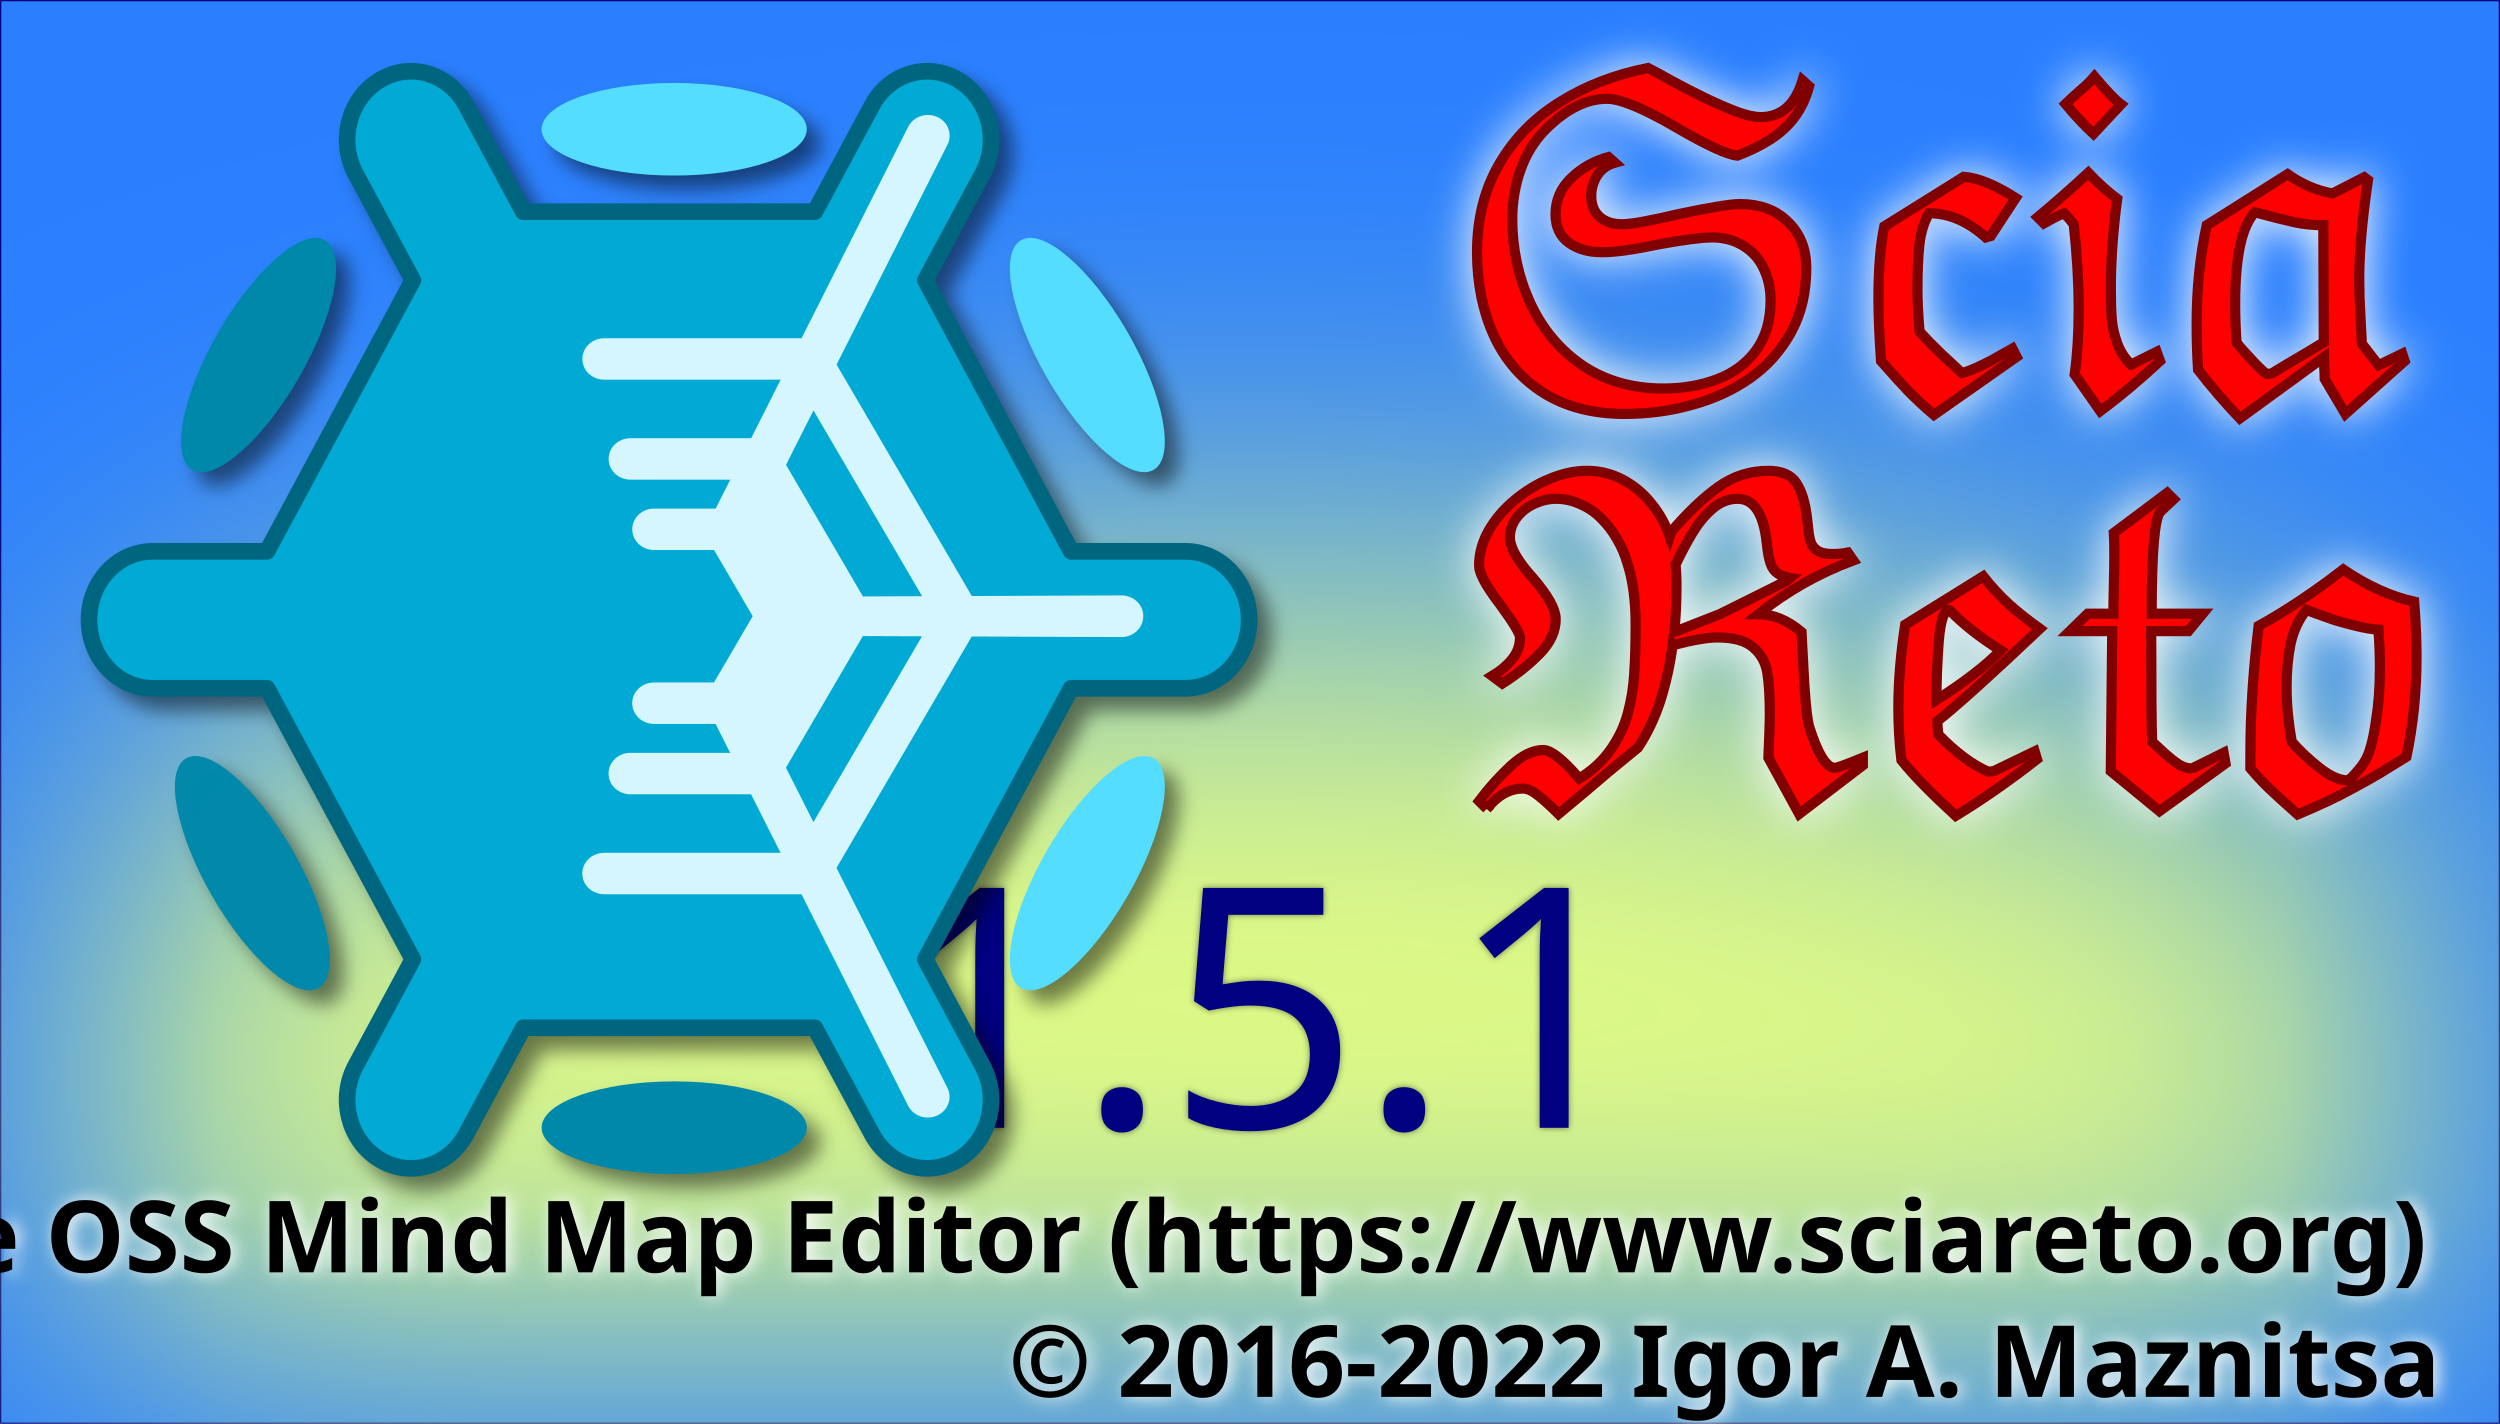
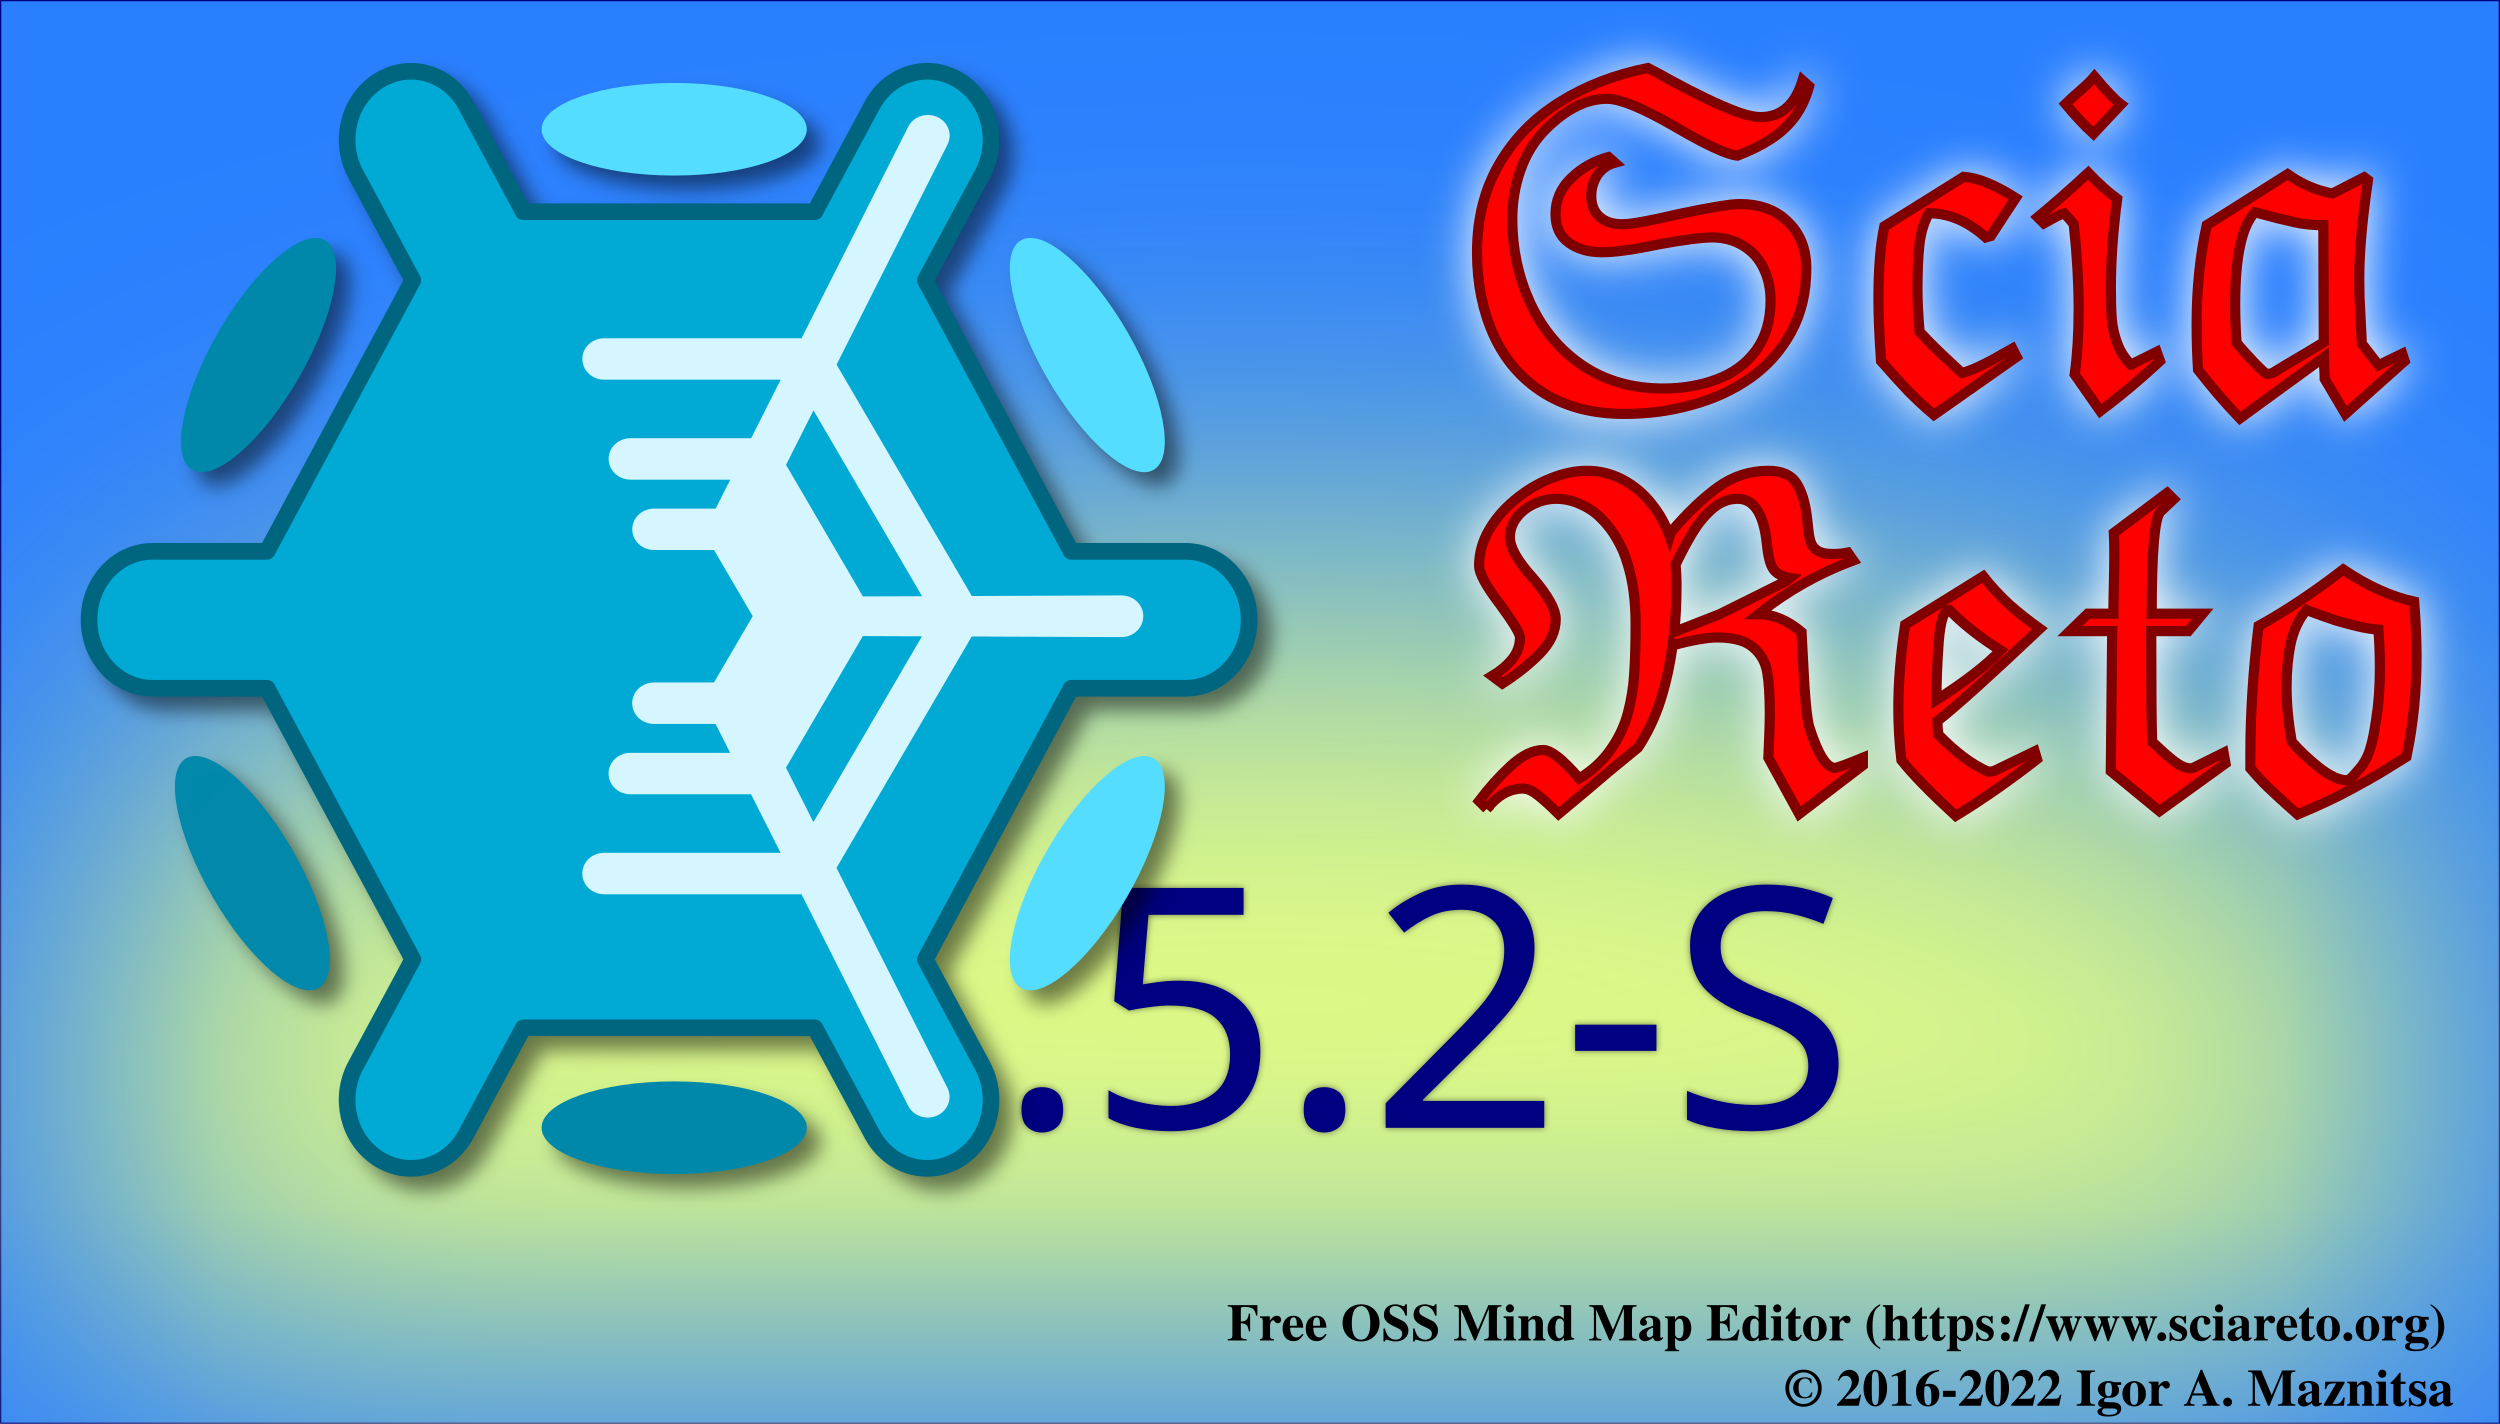
<svg xmlns="http://www.w3.org/2000/svg" version="1.1" id="svg4155" viewBox="0 0 1938.143 1103.857" height="311.533mm" width="546.987mm">
  <defs id="defs4157">
    <filter style="color-interpolation-filters:sRGB;" id="filter4274">
      <feFlood flood-opacity="0.498" flood-color="rgb(0,0,0)" result="flood" id="feFlood4276" />
      <feComposite in="flood" in2="SourceGraphic" operator="in" result="composite1" id="feComposite4278" />
      <feGaussianBlur in="composite1" stdDeviation="3" result="blur" id="feGaussianBlur4280" />
      <feOffset dx="6" dy="6" result="offset" id="feOffset4282" />
      <feComposite in="SourceGraphic" in2="offset" operator="over" result="fbSourceGraphic" id="feComposite4284" />
      <feColorMatrix result="fbSourceGraphicAlpha" in="fbSourceGraphic" values="0 0 0 -1 0 0 0 0 -1 0 0 0 0 -1 0 0 0 0 1 0" id="feColorMatrix4286" />
      <feFlood id="feFlood4288" flood-opacity="0.498" flood-color="rgb(0,0,0)" result="flood" in="fbSourceGraphic" />
      <feComposite id="feComposite4290" in2="fbSourceGraphic" in="flood" operator="in" result="composite1" />
      <feGaussianBlur id="feGaussianBlur4292" in="composite1" stdDeviation="19.4" result="blur" />
      <feOffset id="feOffset4294" dx="42.2" dy="42.2" result="offset" />
      <feComposite id="feComposite4296" in2="offset" in="fbSourceGraphic" operator="over" result="composite2" />
    </filter>
    <filter height="1.4" y="-0.2" width="1.4" x="-0.2" style="color-interpolation-filters:sRGB;" id="filter5015">
      <feGaussianBlur result="result1" in="SourceGraphic" stdDeviation="2" id="feGaussianBlur5017" />
      <feTurbulence result="result0" numOctaves="5" baseFrequency="0.05" type="fractalNoise" id="feTurbulence5019" />
      <feDisplacementMap result="result2" scale="10" yChannelSelector="G" xChannelSelector="R" in="result1" in2="result0" id="feDisplacementMap5021" />
      <feColorMatrix values="1 0 0 0 0 0 1 0 0 0 0 0 1 0 0 0 0 0 10 0 " result="result3" id="feColorMatrix5023" />
      <feBlend mode="multiply" in="result2" result="result5" in2="result3" id="feBlend5025" />
      <feGaussianBlur result="result4" in="result3" stdDeviation="5" id="feGaussianBlur5027" />
      <feComposite k1="0.5" k3="1.5" k2="0.15" in="result4" in2="result5" operator="arithmetic" result="result6" id="feComposite5029" />
      <feComposite operator="in" in="result6" in2="result4" id="feComposite5031" />
    </filter>
    <filter style="color-interpolation-filters:sRGB;" id="filter5576">
      <feTurbulence result="result1" baseFrequency="0.064" numOctaves="4" type="fractalNoise" id="feTurbulence5578" />
      <feGaussianBlur in="SourceAlpha" stdDeviation="4.9" result="result91" id="feGaussianBlur5580" />
      <feComposite operator="out" in="SourceAlpha" in2="result91" id="feComposite5582" />
      <feComposite in2="result1" id="feComposite5584" />
      <feColorMatrix result="result1" values="1 0 0 0 0 0 1 0 0 0 0 0 1 0 0 0 0 0 20 -9" id="feColorMatrix5586" />
      <feComposite result="result1" operator="in" in="SourceGraphic" in2="result1" id="feComposite5588" />
      <feTurbulence baseFrequency="0.032" numOctaves="1" result="result92" id="feTurbulence5590" />
      <feDisplacementMap scale="4.1" yChannelSelector="G" xChannelSelector="R" in="result1" in2="result92" id="feDisplacementMap5592" result="fbSourceGraphic" />
      <feColorMatrix result="fbSourceGraphicAlpha" in="fbSourceGraphic" values="0 0 0 -1 0 0 0 0 -1 0 0 0 0 -1 0 0 0 0 1 0" id="feColorMatrix4409" />
      <feMorphology id="feMorphology4411" radius="2" in="fbSourceGraphic" result="result0" />
      <feTurbulence id="feTurbulence4413" numOctaves="1" baseFrequency="0.078" result="result91" />
      <feDisplacementMap id="feDisplacementMap4415" in2="result91" in="result0" scale="6.3" xChannelSelector="R" yChannelSelector="G" result="fbSourceGraphic" />
      <feColorMatrix result="fbSourceGraphicAlpha" in="fbSourceGraphic" values="0 0 0 -1 0 0 0 0 -1 0 0 0 0 -1 0 0 0 0 1 0" id="feColorMatrix4417" />
      <feGaussianBlur id="feGaussianBlur4419" result="result0" in="fbSourceGraphic" stdDeviation="1" />
      <feTurbulence id="feTurbulence4421" type="turbulence" baseFrequency="0.057" seed="4" numOctaves="4" result="result1" />
      <feDisplacementMap id="feDisplacementMap4423" in2="result1" xChannelSelector="R" result="result91" />
      <feComposite id="feComposite4425" in2="result91" result="result2" operator="out" in="result0" />
      <feComposite id="feComposite4427" in2="result2" k1="0.1" k3="1.2" in="fbSourceGraphicAlpha" operator="arithmetic" result="result5" />
      <feBlend id="feBlend4429" in2="result5" result="fbSourceGraphic" mode="multiply" />
      <feGaussianBlur id="feGaussianBlur4431" stdDeviation="3" in="fbSourceGraphic" result="result0" />
      <feSpecularLighting id="feSpecularLighting4433" in="result0" result="result1" lighting-color="rgb(254,230,93)" surfaceScale="3" specularConstant="0.4" specularExponent="15">
        <fePointLight id="fePointLight4435" x="-5000" y="-10000" z="20000" />
      </feSpecularLighting>
      <feComposite id="feComposite4437" in2="fbSourceGraphic" in="result1" result="result2" operator="in" />
      <feComposite id="feComposite4439" in2="result2" k1="-1" in="fbSourceGraphic" result="result4" operator="arithmetic" k2="2.5" k3="3.5" />
      <feBlend id="feBlend4441" in2="result4" mode="multiply" />
    </filter>
    <filter height="1.4" y="-0.2" width="1.4" x="-0.2" style="color-interpolation-filters:sRGB;" id="filter3575">
      <feGaussianBlur result="result1" in="SourceGraphic" stdDeviation="2" id="feGaussianBlur3577" />
      <feTurbulence result="result0" numOctaves="5" baseFrequency="0.05" type="fractalNoise" id="feTurbulence3579" />
      <feDisplacementMap result="result2" scale="10" yChannelSelector="G" xChannelSelector="R" in="result1" in2="result0" id="feDisplacementMap3581" />
      <feColorMatrix values="1 0 0 0 0 0 1 0 0 0 0 0 1 0 0 0 0 0 10 0 " result="result3" id="feColorMatrix3583" />
      <feBlend mode="multiply" in="result2" result="result5" in2="result3" id="feBlend3585" />
      <feGaussianBlur result="result4" in="result3" stdDeviation="5" id="feGaussianBlur3587" />
      <feComposite k1="0.5" k3="1.5" k2="0.15" in="result4" in2="result5" operator="arithmetic" result="result6" id="feComposite3589" />
      <feComposite operator="in" in="result6" in2="result4" id="feComposite3591" />
    </filter>
    <filter style="color-interpolation-filters:sRGB;" id="filter1775" x="-0.032" y="-0.041" width="1.072" height="1.092">
      <feFlood flood-opacity="0.498" flood-color="rgb(0,0,0)" result="flood" id="feFlood1765" />
      <feComposite in="flood" in2="SourceGraphic" operator="in" result="composite1" id="feComposite1767" />
      <feGaussianBlur in="composite1" stdDeviation="4" result="blur" id="feGaussianBlur1769" />
      <feOffset dx="6" dy="6" result="offset" id="feOffset1771" />
      <feComposite in="SourceGraphic" in2="offset" operator="over" result="fbSourceGraphic" id="feComposite1773" />
      <feColorMatrix result="fbSourceGraphicAlpha" in="fbSourceGraphic" values="0 0 0 -1 0 0 0 0 -1 0 0 0 0 -1 0 0 0 0 1 0" id="feColorMatrix1205" />
      <feGaussianBlur id="feGaussianBlur1207" stdDeviation="5" result="result6" in="fbSourceGraphic" />
      <feComposite in2="result6" id="feComposite1209" result="result8" in="fbSourceGraphic" operator="atop" />
      <feComposite in2="fbSourceGraphicAlpha" id="feComposite1211" result="result9" operator="over" in="result8" />
      <feColorMatrix id="feColorMatrix1213" values="1 0 0 0 0 0 1 0 0 0 0 0 1 0 0 0 0 0 1 0 " result="result10" />
      <feBlend in2="result6" id="feBlend1215" in="result10" mode="normal" />
    </filter>
    <filter style="color-interpolation-filters:sRGB;" id="filter1787" x="-0.027" y="-0.028" width="1.066" height="1.069">
      <feFlood flood-opacity="0.498" flood-color="rgb(0,0,0)" result="flood" id="feFlood1777" />
      <feComposite in="flood" in2="SourceGraphic" operator="in" result="composite1" id="feComposite1779" />
      <feGaussianBlur in="composite1" stdDeviation="4" result="blur" id="feGaussianBlur1781" />
      <feOffset dx="6" dy="6" result="offset" id="feOffset1783" />
      <feComposite in="SourceGraphic" in2="offset" operator="over" result="composite2" id="feComposite1785" />
    </filter>
    <filter style="color-interpolation-filters:sRGB;" id="filter1599" x="-0.018" y="-0.032" width="1.036" height="1.063">
      <feGaussianBlur in="SourceGraphic" stdDeviation="13.345" result="result3" id="feGaussianBlur1575" />
      <feGaussianBlur result="result4" in="SourceGraphic" stdDeviation="1" id="feGaussianBlur1577" />
      <feBlend mode="darken" in2="result3" id="feBlend1579" />
      <feComponentTransfer result="result1" id="feComponentTransfer1587">
        <feFuncR type="discrete" tableValues="0 0.2 0.4 0.6 0.8 1 1" id="feFuncR1581" />
        <feFuncG type="discrete" tableValues="0 0.2 0.4 0.6 0.8 1 1" id="feFuncG1583" />
        <feFuncB type="discrete" tableValues="0 0.2 0.4 0.6 0.8 1 1" id="feFuncB1585" />
      </feComponentTransfer>
      <feTurbulence result="result0" seed="0" baseFrequency="1" numOctaves="7" type="fractalNoise" id="feTurbulence1589" />
      <feConvolveMatrix result="result5" order="3 3" kernelMatrix="-2 0 -2 0 -10 0 -2 0 -2 " id="feConvolveMatrix1591" />
      <feColorMatrix in="result5" type="saturate" values="0" result="result4" id="feColorMatrix1593" />
      <feComposite result="result2" k3="0.5" k2="0.5" k1="1.5" operator="arithmetic" in="result1" in2="result4" id="feComposite1595" />
      <feComposite in2="SourceGraphic" operator="in" id="feComposite1597" />
    </filter>
    <filter style="color-interpolation-filters:sRGB;" id="filter1171" x="-0.003" y="-0.006" width="1.006" height="1.012">
      <feGaussianBlur in="SourceGraphic" stdDeviation="1.802" result="result3" id="feGaussianBlur1147" />
      <feGaussianBlur result="result4" in="SourceGraphic" stdDeviation="1" id="feGaussianBlur1149" />
      <feBlend mode="darken" in2="result3" id="feBlend1151" />
      <feComponentTransfer result="result1" id="feComponentTransfer1159">
        <feFuncR type="discrete" tableValues="0 0.2 0.4 0.6 0.8 1 1" id="feFuncR1153" />
        <feFuncG type="discrete" tableValues="0 0.2 0.4 0.6 0.8 1 1" id="feFuncG1155" />
        <feFuncB type="discrete" tableValues="0 0.2 0.4 0.6 0.8 1 1" id="feFuncB1157" />
      </feComponentTransfer>
      <feTurbulence result="result0" seed="0" baseFrequency="1" numOctaves="7" type="fractalNoise" id="feTurbulence1161" />
      <feConvolveMatrix result="result5" order="3 3" kernelMatrix="-2 0 -2 0 -10 0 -2 0 -2 " id="feConvolveMatrix1163" />
      <feColorMatrix in="result5" type="saturate" values="0" result="result4" id="feColorMatrix1165" />
      <feComposite result="result2" k3="0.5" k2="0.5" k1="1.5" operator="arithmetic" in="result1" in2="result4" id="feComposite1167" />
      <feComposite in2="SourceGraphic" operator="in" id="feComposite1169" />
    </filter>
    <filter style="color-interpolation-filters:sRGB;" id="filter1445" x="-0.028" y="-0.035" width="1.084" height="1.076">
      <feOffset dy="3" dx="23.303" id="feOffset1435" />
      <feGaussianBlur stdDeviation="7.511" result="blur" id="feGaussianBlur1437" />
      <feFlood flood-color="rgb(255,255,255)" flood-opacity="1" result="flood" id="feFlood1439" />
      <feComposite in="flood" in2="SourceGraphic" operator="in" result="composite" id="feComposite1441" />
      <feBlend in="blur" in2="composite" mode="normal" id="feBlend1443" />
    </filter>
    <filter y="-0.057" height="1.115" style="color-interpolation-filters:sRGB;" id="filter1573" x="-0.045" width="1.09">
      <feGaussianBlur stdDeviation="13.396" result="result6" id="feGaussianBlur1563" />
      <feComposite result="result8" in="SourceGraphic" operator="atop" in2="result6" id="feComposite1565" />
      <feComposite result="result9" operator="over" in2="SourceAlpha" in="result8" id="feComposite1567" />
      <feColorMatrix values="1 0 0 0 0 0 1 0 0 0 0 0 1 0 0 0 0 0 1 0 " result="result10" id="feColorMatrix1569" />
      <feBlend in="result10" mode="normal" in2="result6" id="feBlend1571" />
    </filter>
    <filter style="color-interpolation-filters:sRGB;" id="filter1755" x="-0.007" y="-0.071" width="1.017" height="1.173">
      <feColorMatrix values="0 0 0 0 0 0 0 0 0 0 0 0 0 0 0 0.21 0.72 0.07 0 0 " result="result1" id="feColorMatrix1727" />
      <feColorMatrix values="1 0 0 0 0 0 1 0 0 0 0 0 1 0 0 0 0 0 2 0 " result="result9" id="feColorMatrix1729" />
      <feComposite in2="result9" in="SourceGraphic" operator="in" result="result4" id="feComposite1731" />
      <feFlood result="result2" flood-color="rgb(238,238,236)" id="feFlood1733" flood-opacity="1" />
      <feComposite in2="result9" operator="in" result="result10" id="feComposite1735" />
      <feComposite in2="result4" operator="atop" id="feComposite1737" />
      <feGaussianBlur stdDeviation="3" result="result8" id="feGaussianBlur1739" />
      <feOffset dx="3" dy="3" result="result3" in="result8" id="feOffset1741" />
      <feFlood flood-opacity="1" flood-color="rgb(219,173,62)" result="result5" id="feFlood1743" />
      <feMerge result="result6" id="feMerge1751">
        <feMergeNode in="result5" id="feMergeNode1745" />
        <feMergeNode in="result3" id="feMergeNode1747" />
        <feMergeNode in="result4" id="feMergeNode1749" />
      </feMerge>
      <feComposite in2="SourceGraphic" operator="in" result="result7" id="feComposite1753" />
    </filter>
    <filter style="color-interpolation-filters:sRGB;" id="filter1883" x="-0.007" y="-0.071" width="1.017" height="1.173">
      <feOffset dy="3" dx="3" id="feOffset1873" />
      <feGaussianBlur stdDeviation="3" result="blur" id="feGaussianBlur1875" />
      <feFlood flood-color="rgb(255,255,255)" flood-opacity="1" result="flood" id="feFlood1877" />
      <feComposite in="flood" in2="SourceGraphic" operator="in" result="composite" id="feComposite1879" />
      <feBlend in="blur" in2="composite" mode="normal" id="feBlend1881" />
    </filter>
    <filter style="color-interpolation-filters:sRGB;" id="filter2927" x="-0.062" y="-0.078" width="1.124" height="1.158">
      <feFlood flood-opacity="1" flood-color="rgb(255,255,255)" result="flood" id="feFlood2917" />
      <feComposite in="flood" in2="SourceGraphic" operator="in" result="composite1" id="feComposite2919" />
      <feGaussianBlur in="composite1" stdDeviation="19.148" result="blur" id="feGaussianBlur2921" />
      <feOffset dx="4.52416e-15" dy="4.57967e-15" result="offset" id="feOffset2923" />
      <feComposite in="SourceGraphic" in2="offset" operator="over" result="composite2" id="feComposite2925" />
    </filter>
    <filter style="color-interpolation-filters:sRGB;" id="filter2957" x="-0.009" y="-0.089" width="1.019" height="1.179">
      <feFlood flood-opacity="1" flood-color="rgb(255,255,255)" result="flood" id="feFlood2947" />
      <feComposite in="flood" in2="SourceGraphic" operator="in" result="composite1" id="feComposite2949" />
      <feGaussianBlur in="composite1" stdDeviation="6.452" result="blur" id="feGaussianBlur2951" />
      <feOffset dx="3.105" dy="4.57967e-15" result="offset" id="feOffset2953" />
      <feComposite in="SourceGraphic" in2="offset" operator="over" result="composite2" id="feComposite2955" />
    </filter>
    <filter style="color-interpolation-filters:sRGB;" id="filter3185" x="-0.014" y="-0.038" width="1.029" height="1.076">
      <feFlood flood-opacity="0.498" flood-color="rgb(0,0,0)" result="flood" id="feFlood3175" />
      <feComposite in="flood" in2="SourceGraphic" operator="in" result="composite1" id="feComposite3177" />
      <feGaussianBlur in="composite1" stdDeviation="2.663" result="blur" id="feGaussianBlur3179" />
      <feOffset dx="4.52416e-15" dy="4.57967e-15" result="offset" id="feOffset3181" />
      <feComposite in="SourceGraphic" in2="offset" operator="over" result="composite2" id="feComposite3183" />
    </filter>
    <filter style="color-interpolation-filters:sRGB;" id="filter1590" x="-0.001" y="-0.002" width="1.002" height="1.003">
      <feTurbulence type="turbulence" result="result1" numOctaves="7" seed="300" baseFrequency="0.2" id="feTurbulence1572" />
      <feDisplacementMap xChannelSelector="R" in2="result1" result="result7" id="feDisplacementMap1574" />
      <feBlend in="result7" in2="SourceGraphic" mode="screen" result="fbSourceGraphic" id="feBlend1576" />
      <feColorMatrix result="fbSourceGraphicAlpha" values="1 0 0 -1 0 1 0 1 -1 0 1 0 0 -1 0 -0.8 -1 0 4 -2.5 " id="feColorMatrix1578" />
      <feGaussianBlur result="result0" in="fbSourceGraphicAlpha" stdDeviation="0.5" id="feGaussianBlur1580" />
      <feSpecularLighting result="result6" surfaceScale="5" specularConstant="1" specularExponent="5" id="feSpecularLighting1584">
        <feDistantLight azimuth="225" elevation="35" id="feDistantLight1582" />
      </feSpecularLighting>
      <feComposite in2="SourceGraphic" k3="1" k2="0.5" operator="arithmetic" result="result4" id="feComposite1586" />
      <feComposite operator="in" result="result2" in="result4" in2="SourceGraphic" id="feComposite1588" />
    </filter>
    <filter y="-0" height="1.001" x="-0" width="1.001" style="color-interpolation-filters:sRGB;" id="filter6616">
      <feTurbulence type="fractalNoise" baseFrequency="0.04" numOctaves="5" seed="0" result="result4" id="feTurbulence6602" />
      <feDisplacementMap in="SourceGraphic" in2="result4" yChannelSelector="G" xChannelSelector="R" scale="10" result="result3" id="feDisplacementMap6604" />
      <feDiffuseLighting lighting-color="rgb(233,230,215)" diffuseConstant="1" surfaceScale="2" result="result1" in="result4" id="feDiffuseLighting6608">
        <feDistantLight azimuth="235" elevation="40" id="feDistantLight6606" />
      </feDiffuseLighting>
      <feComposite operator="in" in="result3" in2="result1" result="result2" id="feComposite6610" />
      <feComposite in2="result1" result="result5" operator="arithmetic" k1="1.7" id="feComposite6612" />
      <feBlend in="result5" in2="result3" mode="normal" id="feBlend6614" />
      <feGaussianBlur stdDeviation="0.001" id="feGaussianBlur8616" />
    </filter>
    <filter style="color-interpolation-filters:sRGB" id="filter5349" x="-0.18" y="-0.381" width="1.36" height="1.761">
      <feGaussianBlur stdDeviation="178.277" id="feGaussianBlur5351" />
    </filter>
  </defs>
  <g id="layer1" transform="translate(843.357, 102.424)">
    <rect style="fill:#2a7fff;fill-opacity:1;stroke:#000080;stroke-width:1;stroke-linecap:round;stroke-linejoin:round;stroke-miterlimit:4;stroke-dasharray:none;stroke-opacity:1" id="rect4059" width="1937.143" height="1102.857" x="-842.857" y="-101.924" />
    <path id="path160" style="fill:#e5ff80;stroke-width:3.894;opacity:1;fill-opacity:1;filter:url(#filter5349)" d="M 1313.894,906.59 A 1188.18,562.058 0 0 1 125.714,1468.647 1188.18,562.058 0 0 1 -1062.465,906.59 1188.18,562.058 0 0 1 125.714,344.532 1188.18,562.058 0 0 1 1313.894,906.59 Z" />
-     <text xml:space="preserve" style="font-style:normal;font-weight:normal;font-size:20.601px;line-height:0%;font-family:sans-serif;letter-spacing:0px;word-spacing:0px;fill:#000000;fill-opacity:1;stroke:none;stroke-width:1.717px;stroke-linecap:butt;stroke-linejoin:miter;stroke-opacity:1;filter:url(#filter2957)" x="1075.476" y="883.936" id="text4205">
-       <tspan id="tspan4207" x="1075.476" y="883.936" style="font-style:normal;font-variant:normal;font-weight:bold;font-stretch:normal;font-size:77.252px;line-height:1.25;font-family:'Cloister Black';-inkscape-font-specification:'Cloister Black,  Bold';text-align:end;text-anchor:end;fill:#000000;stroke-width:1.717px">Free OSS Mind Map Editor (https://www.sciareto.org)</tspan>
-       <tspan x="1075.476" y="980.5" id="tspan4209" style="font-style:normal;font-variant:normal;font-weight:bold;font-stretch:normal;font-size:77.252px;line-height:1.25;font-family:'Cloister Black';-inkscape-font-specification:'Cloister Black,  Bold';text-align:end;text-anchor:end;fill:#000000;stroke-width:1.717px">© 2016-2022 Igor A. Maznitsa</tspan>
+     <text xml:space="preserve" style="font-style:normal;font-weight:normal;font-size:10.804px;line-height:0%;font-family:sans-serif;letter-spacing:0px;word-spacing:0px;fill:#000000;fill-opacity:1;stroke:none;stroke-width:0.9px;stroke-linecap:butt;stroke-linejoin:miter;stroke-opacity:1" x="1073.088" y="936.762" id="text4205">
+       <tspan id="tspan4207" x="1073.088" y="936.762" style="font-style:normal;font-variant:normal;font-weight:bold;font-stretch:normal;font-size:40.516px;line-height:1.25;font-family:'Nimbus Roman';-inkscape-font-specification:'Nimbus Roman,  Bold';text-align:end;text-anchor:end;fill:#000000;stroke-width:0.9px">Free OSS Mind Map Editor (https://www.sciareto.org)</tspan>
+       <tspan x="1073.088" y="987.406" id="tspan4209" style="font-style:normal;font-variant:normal;font-weight:bold;font-stretch:normal;font-size:40.516px;line-height:1.25;font-family:'Nimbus Roman';-inkscape-font-specification:'Nimbus Roman,  Bold';text-align:end;text-anchor:end;fill:#000000;stroke-width:0.9px">© 2016-2022 Igor A. Maznitsa</tspan>
    </text>
    <g id="g949" transform="matrix(0.8982508,0,0,0.8982508,102.1156,-21.01313)" style="fill:#ff0000;filter:url(#filter2927)">
      <g id="g4466" transform="translate(14)" style="fill:#ff0000">
        <path d="m 335.807,266.606 q -40.971,0 -69.773,-17.849 -28.599,-17.849 -43.202,-49.49 -14.604,-31.844 -14.604,-72.207 0,-43.202 19.066,-76.06 19.066,-32.858 52.329,-53.546 33.264,-20.891 76.06,-29.41 5.882,2.84 20.283,10.953 14.604,7.91 30.018,15.415 15.415,7.302 27.382,11.764 11.967,4.259 19.471,4.259 26.773,0 36.306,-31.641 l 5.679,5.071 q -4.259,15.618 -12.778,26.976 -8.519,11.156 -20.688,18.863 -11.967,7.707 -28.396,13.995 -13.589,-1.42 -53.141,-24.542 -42.188,-24.542 -59.428,-24.542 -26.57,0 -53.141,26.57 -14.401,14.604 -21.5,34.886 -7.099,20.08 -7.099,42.391 0,38.74 15.618,72.612 15.618,33.669 45.028,53.749 29.613,19.877 69.773,19.877 24.948,0 46.042,-7.91 21.297,-7.91 33.872,-24.948 12.575,-17.24 12.575,-43.202 0,-15.415 -6.085,-27.787 -5.882,-12.372 -17.646,-19.471 -11.561,-7.099 -26.773,-7.099 -13.589,0 -46.65,6.085 -31.438,6.693 -48.476,6.693 -17.24,0 -28.599,-8.316 -11.358,-8.316 -11.358,-24.542 0,-18.052 13.387,-31.033 13.589,-13.184 32.25,-18.254 l 5.476,4.868 q -9.533,2.637 -15.009,10.75 -5.274,8.113 -5.274,18.052 0,11.358 7.099,17.849 7.302,6.49 19.471,6.49 11.764,0 48.476,-8.722 41.58,-8.722 53.141,-8.722 12.778,0 22.919,3.651 10.344,3.651 18.052,11.156 7.91,7.302 12.17,17.443 4.259,10.141 4.259,23.122 0,31.438 -13.184,55.372 -13.184,23.934 -35.089,39.349 -21.905,15.415 -50.098,23.122 -27.99,7.91 -58.211,7.91 z" style="font-style:normal;font-variant:normal;font-weight:normal;font-stretch:normal;font-size:medium;line-height:125%;font-family:eufm10;-inkscape-font-specification:eufm10;letter-spacing:0px;word-spacing:0px;fill:#ff0000;fill-opacity:1;stroke:#800000;stroke-width:8.8;stroke-linecap:butt;stroke-linejoin:miter;stroke-miterlimit:4;stroke-dasharray:none;stroke-opacity:1" id="path4436" />
        <path d="m 556.889,220.969 q -2.231,-32.655 -2.231,-53.546 0,-39.146 5.071,-62.674 L 628.284,61.953 q 18.457,1.42 44.825,18.254 l -21.5,32.858 -4.259,1.217 q -23.325,-20.891 -49.084,-20.891 -6.693,11.967 -8.316,27.787 -1.623,15.821 -1.623,37.929 0,14.198 1.825,36.509 8.519,9.33 17.849,18.254 9.33,8.722 18.66,17.443 6.693,-1.825 12.778,-4.665 6.288,-2.84 12.778,-6.288 6.49,-3.651 18.052,-10.141 l 3.651,7.099 -71.395,50.098 q -11.967,-10.141 -21.703,-20.08 -9.736,-10.141 -23.934,-26.368 z" style="font-style:normal;font-variant:normal;font-weight:normal;font-stretch:normal;font-size:medium;line-height:125%;font-family:eufm10;-inkscape-font-specification:eufm10;letter-spacing:0px;word-spacing:0px;fill:#ff0000;fill-opacity:1;stroke:#800000;stroke-width:8.8;stroke-linecap:butt;stroke-linejoin:miter;stroke-miterlimit:4;stroke-dasharray:none;stroke-opacity:1" id="path4438" />
        <path d="m 724.019,232.531 q 3.448,-24.339 3.448,-56.792 0,-33.872 -4.259,-72.815 -3.651,-4.868 -8.316,-9.533 -3.245,0.811 -17.443,8.722 l -5.274,-5.274 q 20.891,-17.443 43.608,-38.334 13.184,13.792 24.948,22.514 -5.476,40.971 -5.476,77.683 0,16.023 0.811,26.165 0.811,10.141 4.665,20.688 3.854,10.547 11.967,18.66 0.811,0 1.623,-0.811 1.014,-1.014 2.028,-1.217 l 18.457,-9.127 2.84,7.91 Q 771.886,244.903 746.127,264.172 Z M 740.245,24.835 q -11.561,-10.547 -24.136,-25.759 4.057,-4.057 11.967,-10.953 8.113,-6.896 12.981,-12.575 16.023,18.863 22.919,23.934 z" style="font-style:normal;font-variant:normal;font-weight:normal;font-stretch:normal;font-size:medium;line-height:125%;font-family:eufm10;-inkscape-font-specification:eufm10;letter-spacing:0px;word-spacing:0px;fill:#ff0000;fill-opacity:1;stroke:#800000;stroke-width:8.8;stroke-linecap:butt;stroke-linejoin:miter;stroke-miterlimit:4;stroke-dasharray:none;stroke-opacity:1" id="path4440" />
        <path d="m 866.607,270.459 q -18.66,-19.471 -36.103,-41.985 -1.217,-19.471 -1.217,-38.74 0,-46.65 8.722,-85.999 l 69.773,-44.014 q 18.457,12.981 38.74,16.632 l 27.382,-13.995 3.245,2.434 q -7.505,51.315 -7.505,84.376 0,6.288 0.203,16.023 0.406,9.736 1.014,20.688 0.608,10.75 1.014,20.08 l 14.401,18.66 20.486,-9.939 2.028,6.288 -51.112,45.636 -17.849,-30.221 q 0,-3.245 -0.406,-9.533 -0.406,-6.288 -0.406,-9.127 z m -2.84,-65.31 q 4.259,5.476 14.401,16.226 10.344,10.75 11.764,10.75 3.042,0 5.476,-1.217 11.561,-7.099 20.283,-12.17 8.722,-5.071 23.325,-13.995 l -0.406,-101.008 q -12.778,0 -24.339,-2.434 -11.358,-2.434 -34.683,-8.722 -17.038,17.849 -17.038,79.306 0,16.429 1.217,33.264 z" style="font-style:normal;font-variant:normal;font-weight:normal;font-stretch:normal;font-size:medium;line-height:125%;font-family:eufm10;-inkscape-font-specification:eufm10;letter-spacing:0px;word-spacing:0px;fill:#ff0000;fill-opacity:1;stroke:#800000;stroke-width:8.8;stroke-linecap:butt;stroke-linejoin:miter;stroke-miterlimit:4;stroke-dasharray:none;stroke-opacity:1" id="path4442" />
      </g>
      <g id="g4460" transform="translate(32,-174)" style="fill:#ff0000">
        <path d="m 198.696,781.382 -6.693,-6.693 q 12.372,-16.429 27.179,-30.221 15.009,-13.792 28.193,-13.792 9.939,0 31.033,24.542 16.632,-9.939 26.976,-24.745 10.547,-14.806 15.009,-31.641 4.462,-16.835 5.476,-33.872 1.217,-17.24 1.217,-42.797 0,-30.627 -7.099,-52.735 -3.245,-11.156 -8.924,-20.688 -5.476,-9.736 -13.184,-17.443 -7.505,-7.91 -18.052,-12.575 -10.344,-4.868 -21.297,-4.868 -9.533,0 -18.863,4.259 -9.33,4.259 -15.212,11.967 -5.882,7.707 -5.882,17.038 0,13.184 20.08,35.292 19.471,22.717 19.471,35.292 0,15.618 -13.589,29.613 -13.387,13.792 -32.452,25.962 l -8.722,-6.49 q 10.547,-6.288 17.24,-14.604 6.693,-8.316 6.693,-18.66 0,-5.071 -17.443,-28.802 -17.849,-23.325 -17.849,-33.061 0,-15.821 8.316,-30.424 8.316,-14.604 22.514,-26.368 14.401,-11.967 30.627,-18.457 16.429,-6.693 31.641,-6.693 16.226,0 30.627,7.505 14.401,7.505 24.745,20.486 10.547,12.778 16.023,28.599 l 1.217,-3.854 q 21.094,-24.745 40.565,-38.74 19.471,-13.995 43.405,-13.995 17.24,0 24.136,10.547 6.896,10.547 9.127,29.41 0.406,3.042 1.217,10.953 0.811,7.91 2.637,12.17 2.028,4.057 6.288,6.49 4.259,2.231 12.372,2.231 6.693,0 12.778,-1.217 l 4.665,6.693 q -45.028,16.835 -81.942,46.447 19.066,0 37.32,15.415 0.406,7.707 1.014,19.269 0.608,11.561 1.42,26.368 1.014,14.604 2.028,23.528 1.014,8.722 2.231,12.778 11.156,35.292 22.108,35.292 2.84,0 24.136,-8.722 v 6.49 l -54.966,41.985 -26.57,-48.476 q 0.406,-9.533 0.811,-20.486 0.406,-10.953 0.406,-17.443 0,-22.919 -2.231,-35.9 -2.231,-12.981 -12.17,-21.5 -9.939,-8.519 -30.83,-8.519 -12.981,0 -37.726,6.49 l -0.811,-0.811 q -3.245,25.151 -10.344,47.867 -7.099,22.514 -19.674,41.58 -15.415,12.575 -24.948,20.486 -9.33,7.91 -19.066,16.226 -9.736,8.113 -24.542,20.486 -10.141,-10.141 -17.646,-16.023 -7.302,-5.882 -12.981,-5.882 -17.443,0 -31.235,17.443 z M 360.349,628.855 399.698,613.44 q 61.051,-30.221 61.862,-31.033 -7.707,-1.217 -11.764,-4.057 -4.057,-2.84 -5.882,-7.707 -1.825,-4.868 -2.84,-12.17 -0.811,-7.505 -1.42,-11.358 -4.868,-33.264 -24.542,-33.264 -11.967,0 -21.905,8.722 -9.736,8.519 -17.038,20.688 -7.302,12.17 -13.792,25.759 l -0.811,1.217 q 0.811,10.953 0.811,16.632 0,24.542 -2.028,41.985 z" style="font-style:normal;font-variant:normal;font-weight:normal;font-stretch:normal;font-size:medium;line-height:125%;font-family:eufm10;-inkscape-font-specification:eufm10;letter-spacing:0px;word-spacing:0px;fill:#ff0000;fill-opacity:1;stroke:#800000;stroke-width:8.8;stroke-linecap:butt;stroke-linejoin:miter;stroke-miterlimit:4;stroke-dasharray:none;stroke-opacity:1" id="path4444" />
        <path d="m 556.484,739.396 q -2.637,-21.703 -2.637,-45.231 0,-33.264 5.882,-71.598 l 67.339,-41.782 q 10.547,13.387 22.514,24.339 12.17,10.75 26.368,20.891 -63.891,60.443 -88.433,79.711 0,4.259 0.811,11.561 21.905,22.717 42.797,32.047 3.854,0 5.882,-0.811 l 34.481,-16.632 2.028,6.693 q -36.712,28.599 -70.178,48.881 -32.655,-30.018 -46.853,-48.07 z m 30.221,-51.924 q 36.712,-23.325 55.372,-42.797 -26.57,-16.632 -44.216,-34.886 -6.896,0 -9.127,26.773 -2.028,26.773 -2.028,50.91 z" style="font-style:normal;font-variant:normal;font-weight:normal;font-stretch:normal;font-size:medium;line-height:125%;font-family:eufm10;-inkscape-font-specification:eufm10;letter-spacing:0px;word-spacing:0px;fill:#ff0000;fill-opacity:1;stroke:#800000;stroke-width:8.8;stroke-linecap:butt;stroke-linejoin:miter;stroke-miterlimit:4;stroke-dasharray:none;stroke-opacity:1" id="path4446" />
        <path d="m 737.203,748.929 1.217,-120.885 h -36.509 l 15.415,-15.009 h 22.108 q 0,-8.519 0.406,-25.151 0.406,-16.632 0.406,-24.948 0,-12.981 -0.406,-19.674 l 46.042,-34.481 5.476,5.476 -11.358,10.75 q -7.505,7.91 -7.505,88.027 h 44.014 l -12.372,15.009 h -32.047 q 0,76.06 0.811,95.532 4.665,4.462 10.75,9.939 6.085,5.476 11.764,9.33 5.882,3.651 10.344,3.651 1.623,0 2.637,-0.406 l 26.165,-12.981 1.623,9.127 -56.995,41.174 z" style="font-style:normal;font-variant:normal;font-weight:normal;font-stretch:normal;font-size:medium;line-height:125%;font-family:eufm10;-inkscape-font-specification:eufm10;letter-spacing:0px;word-spacing:0px;fill:#ff0000;fill-opacity:1;stroke:#800000;stroke-width:8.8;stroke-linecap:butt;stroke-linejoin:miter;stroke-miterlimit:4;stroke-dasharray:none;stroke-opacity:1" id="path4448" />
        <path d="m 857.682,746.495 v -12.575 q 0,-52.329 7.099,-110.338 34.886,-19.269 73.018,-48.679 31.235,21.094 61.254,27.787 2.028,26.368 2.028,47.056 0,45.433 -8.722,86.81 -15.009,9.33 -23.731,14.604 -8.519,5.071 -21.703,12.17 -12.981,7.099 -23.122,11.764 -10.141,4.868 -25.353,11.156 -17.849,-15.821 -25.353,-23.122 -7.505,-7.302 -15.415,-16.632 z m 35.698,-22.919 q 10.344,11.764 23.934,22.514 13.792,10.75 23.934,10.75 2.434,0 9.127,-8.316 7.505,-8.113 10.547,-18.457 3.245,-10.344 5.274,-25.556 3.245,-19.471 3.245,-44.419 0,-16.429 -1.217,-33.264 -8.316,-0.608 -18.457,-3.042 -10.141,-2.434 -18.863,-5.071 -8.519,-2.84 -24.948,-8.924 -9.939,12.372 -13.589,29.207 -3.448,16.835 -3.448,37.32 0,22.311 4.462,47.259 z" style="font-style:normal;font-variant:normal;font-weight:normal;font-stretch:normal;font-size:medium;line-height:125%;font-family:eufm10;-inkscape-font-specification:eufm10;letter-spacing:0px;word-spacing:0px;fill:#ff0000;fill-opacity:1;stroke:#800000;stroke-width:8.8;stroke-linecap:butt;stroke-linejoin:miter;stroke-miterlimit:4;stroke-dasharray:none;stroke-opacity:1" id="path4450" />
      </g>
    </g>
-     <text xml:space="preserve" style="font-style:normal;font-variant:normal;font-weight:300;font-stretch:normal;font-size:260.463px;line-height:1.25;font-family:'Cloister Black';-inkscape-font-specification:'Cloister Black,  Light';text-align:end;text-anchor:end;fill:#000080;fill-opacity:1;stroke:none;stroke-width:6.512;filter:url(#filter3185)" x="903.278" y="771.93" id="text937">
-       <tspan id="tspan935" x="903.278" y="771.93" style="font-style:normal;font-variant:normal;font-weight:300;font-stretch:normal;font-family:'Cloister Black';-inkscape-font-specification:'Cloister Black,  Light';text-align:end;text-anchor:end;fill:#000080;stroke-width:6.512">1.5.1</tspan>
-       <tspan x="903.278" y="1097.509" style="font-style:normal;font-variant:normal;font-weight:300;font-stretch:normal;font-family:'Cloister Black';-inkscape-font-specification:'Cloister Black,  Light';text-align:end;text-anchor:end;fill:#000080;stroke-width:6.512" id="tspan930" />
-       <tspan x="903.278" y="1423.088" style="font-style:normal;font-variant:normal;font-weight:300;font-stretch:normal;font-family:'Cloister Black';-inkscape-font-specification:'Cloister Black,  Light';text-align:end;text-anchor:end;fill:#000080;stroke-width:6.512" id="tspan928" />
+     <text xml:space="preserve" style="font-style:normal;font-variant:normal;font-weight:300;font-stretch:normal;font-size:260.463px;line-height:1.25;font-family:'Cloister Black';-inkscape-font-specification:'Cloister Black,  Light';text-align:end;text-anchor:end;fill:#000080;fill-opacity:1;stroke:none;stroke-width:6.512;filter:url(#filter3185)" x="1068.278" y="771.93" id="text937">
+       <tspan id="tspan935" x="1068.278" y="771.93" style="font-style:normal;font-variant:normal;font-weight:300;font-stretch:normal;font-family:'Cloister Black';-inkscape-font-specification:'Cloister Black,  Light';text-align:end;text-anchor:end;fill:#000080;stroke-width:6.512">1.5.2-S</tspan>
+       <tspan x="1068.278" y="1097.509" style="font-style:normal;font-variant:normal;font-weight:300;font-stretch:normal;font-family:'Cloister Black';-inkscape-font-specification:'Cloister Black,  Light';text-align:end;text-anchor:end;fill:#000080;stroke-width:6.512" id="tspan930" />
+       <tspan x="1068.278" y="1423.088" style="font-style:normal;font-variant:normal;font-weight:300;font-stretch:normal;font-family:'Cloister Black';-inkscape-font-specification:'Cloister Black,  Light';text-align:end;text-anchor:end;fill:#000080;stroke-width:6.512" id="tspan928" />
    </text>
    <g id="g1717" transform="matrix(1.830258,0,0,1.830258,-795.9395,-93.2315)" style="filter:url(#filter1787)">
      <path id="path926" style="opacity:1;fill:#00aad4;fill-opacity:1;stroke:#006680;stroke-width:7.526;stroke-linecap:round;stroke-linejoin:round;stroke-miterlimit:4;stroke-dasharray:none;stroke-opacity:1" d="m 158.662,26.846 c -5.093,-0.118 -10.285,1.218 -15.037,4.164 -13.825,8.569 -18.528,27.416 -10.547,42.258 L 158.883,121.252 93.016,243.738 H 41.404 c -15.963,0 -28.814,13.797 -28.814,30.936 0,17.138 12.851,30.936 28.814,30.936 h 51.629 l 65.857,122.471 -25.812,48 c -7.982,14.842 -3.278,33.691 10.547,42.26 13.824,8.569 31.378,3.518 39.359,-11.324 l 25.818,-48.01 h 131.711 l 25.818,48.01 c 7.982,14.842 25.535,19.893 39.359,11.324 13.825,-8.569 18.53,-27.418 10.549,-42.26 L 390.426,428.076 456.283,305.609 h 51.631 c 15.963,0 28.812,-13.797 28.812,-30.936 0,-17.138 -12.849,-30.936 -28.812,-30.936 H 456.301 L 390.434,121.256 416.24,73.268 c 7.982,-14.842 3.276,-33.689 -10.549,-42.258 -13.825,-8.569 -31.378,-3.52 -39.359,11.322 L 340.531,90.311 H 208.785 L 182.984,42.332 c -5.238,-9.74 -14.598,-15.262 -24.322,-15.486 z" transform="scale(0.9375287)" />
      <path id="rect990" style="opacity:1;fill:#d5f6ff;fill-opacity:1;stroke:none;stroke-width:7.526;stroke-linecap:round;stroke-linejoin:round;stroke-miterlimit:4;stroke-dasharray:none;stroke-opacity:1" d="m 391.467,46.576 a 9.844,9.358 0 0 0 -8.766,5.311 L 334.506,147.471 h -89.189 a 9.844,9.358 0 0 0 -9.844,9.357 9.844,9.358 0 0 0 9.844,9.359 h 79.752 l -13.336,26.447 h -54.549 a 9.844,9.358 0 0 0 -9.844,9.357 9.844,9.358 0 0 0 9.844,9.359 h 45.113 l -6.594,13.076 h -27.832 a 9.844,9.358 0 0 0 -9.844,9.357 9.844,9.358 0 0 0 9.844,9.359 h 27.098 l 17.479,29.904 h -0.01 l -17.504,29.949 h -27.098 a 9.844,9.358 0 0 0 -9.844,9.359 9.844,9.358 0 0 0 9.844,9.357 h 27.832 l 6.594,13.076 h -45.113 a 9.844,9.358 0 0 0 -9.844,9.359 9.844,9.358 0 0 0 9.844,9.357 h 54.549 l 13.336,26.447 h -79.752 a 9.844,9.358 0 0 0 -9.844,9.359 9.844,9.358 0 0 0 9.844,9.357 h 89.189 l 48.195,95.584 a 9.844,9.358 0 0 0 13.131,4.393 9.844,9.358 0 0 0 4.621,-12.484 l -50.117,-99.395 61.098,-104.547 67.594,0.27 a 9.844,9.358 0 0 0 9.885,-9.318 9.844,9.358 0 0 0 0,-0.08 h 0.035 a 9.844,9.358 0 0 0 0,-0.125 9.844,9.358 0 0 0 -9.885,-9.318 L 411.433,263.92 350.336,159.373 400.453,59.978 a 9.844,9.358 0 0 0 -4.621,-12.484 9.844,9.358 0 0 0 -4.365,-0.918 z m -51.562,133.484 49.061,83.949 -26.729,0.107 -34.74,-59.445 z m 22.297,101.965 26.729,0.107 -49.061,83.949 -12.408,-24.611 z" transform="scale(0.9375287)" />
      <g id="g1025" style="fill:#55ddff">
        <ellipse style="fill:#55ddff;stroke:none;stroke-width:5.744;stroke-linecap:round;stroke-linejoin:round;stroke-miterlimit:4;stroke-dasharray:none" id="path938" cx="259.667" cy="49.729" rx="56.16" ry="19.613" />
        <ellipse style="fill:#55ddff;stroke:none;stroke-width:5.744;stroke-linecap:round;stroke-linejoin:round;stroke-miterlimit:4;stroke-dasharray:none" id="path938-6-7" cx="-98.625" cy="558.837" rx="56.16" ry="19.613" transform="rotate(-60)" />
        <ellipse style="fill:#55ddff;stroke:none;stroke-width:5.744;stroke-linecap:round;stroke-linejoin:round;stroke-miterlimit:4;stroke-dasharray:none" id="path938-6-7-5" cx="-343.217" cy="-303.74" rx="56.16" ry="19.613" transform="matrix(-0.5,-0.8660254,-0.8660254,0.5,0,0)" />
      </g>
      <g id="g1020" style="fill:#0088aa">
        <ellipse style="fill:#0088aa;stroke:none;stroke-width:5.744;stroke-linecap:round;stroke-linejoin:round;stroke-miterlimit:4;stroke-dasharray:none" id="path938-6" cx="259.667" cy="472.651" rx="56.16" ry="19.613" />
        <ellipse style="opacity:0.992;fill:#0088aa;stroke:none;stroke-width:5.744;stroke-linecap:round;stroke-linejoin:round;stroke-miterlimit:4;stroke-dasharray:none" id="path938-6-7-3" cx="-356.447" cy="112.277" rx="56.16" ry="19.613" transform="matrix(-0.5,-0.8660254,-0.8660254,0.5,0,0)" />
        <ellipse style="opacity:0.992;fill:#0088aa;stroke:none;stroke-width:5.744;stroke-linecap:round;stroke-linejoin:round;stroke-miterlimit:4;stroke-dasharray:none" id="path938-6-7-5-5" cx="-84.083" cy="145.092" rx="56.16" ry="19.613" transform="rotate(-60)" />
      </g>
    </g>
    <g id="g930" />
  </g>
</svg>
